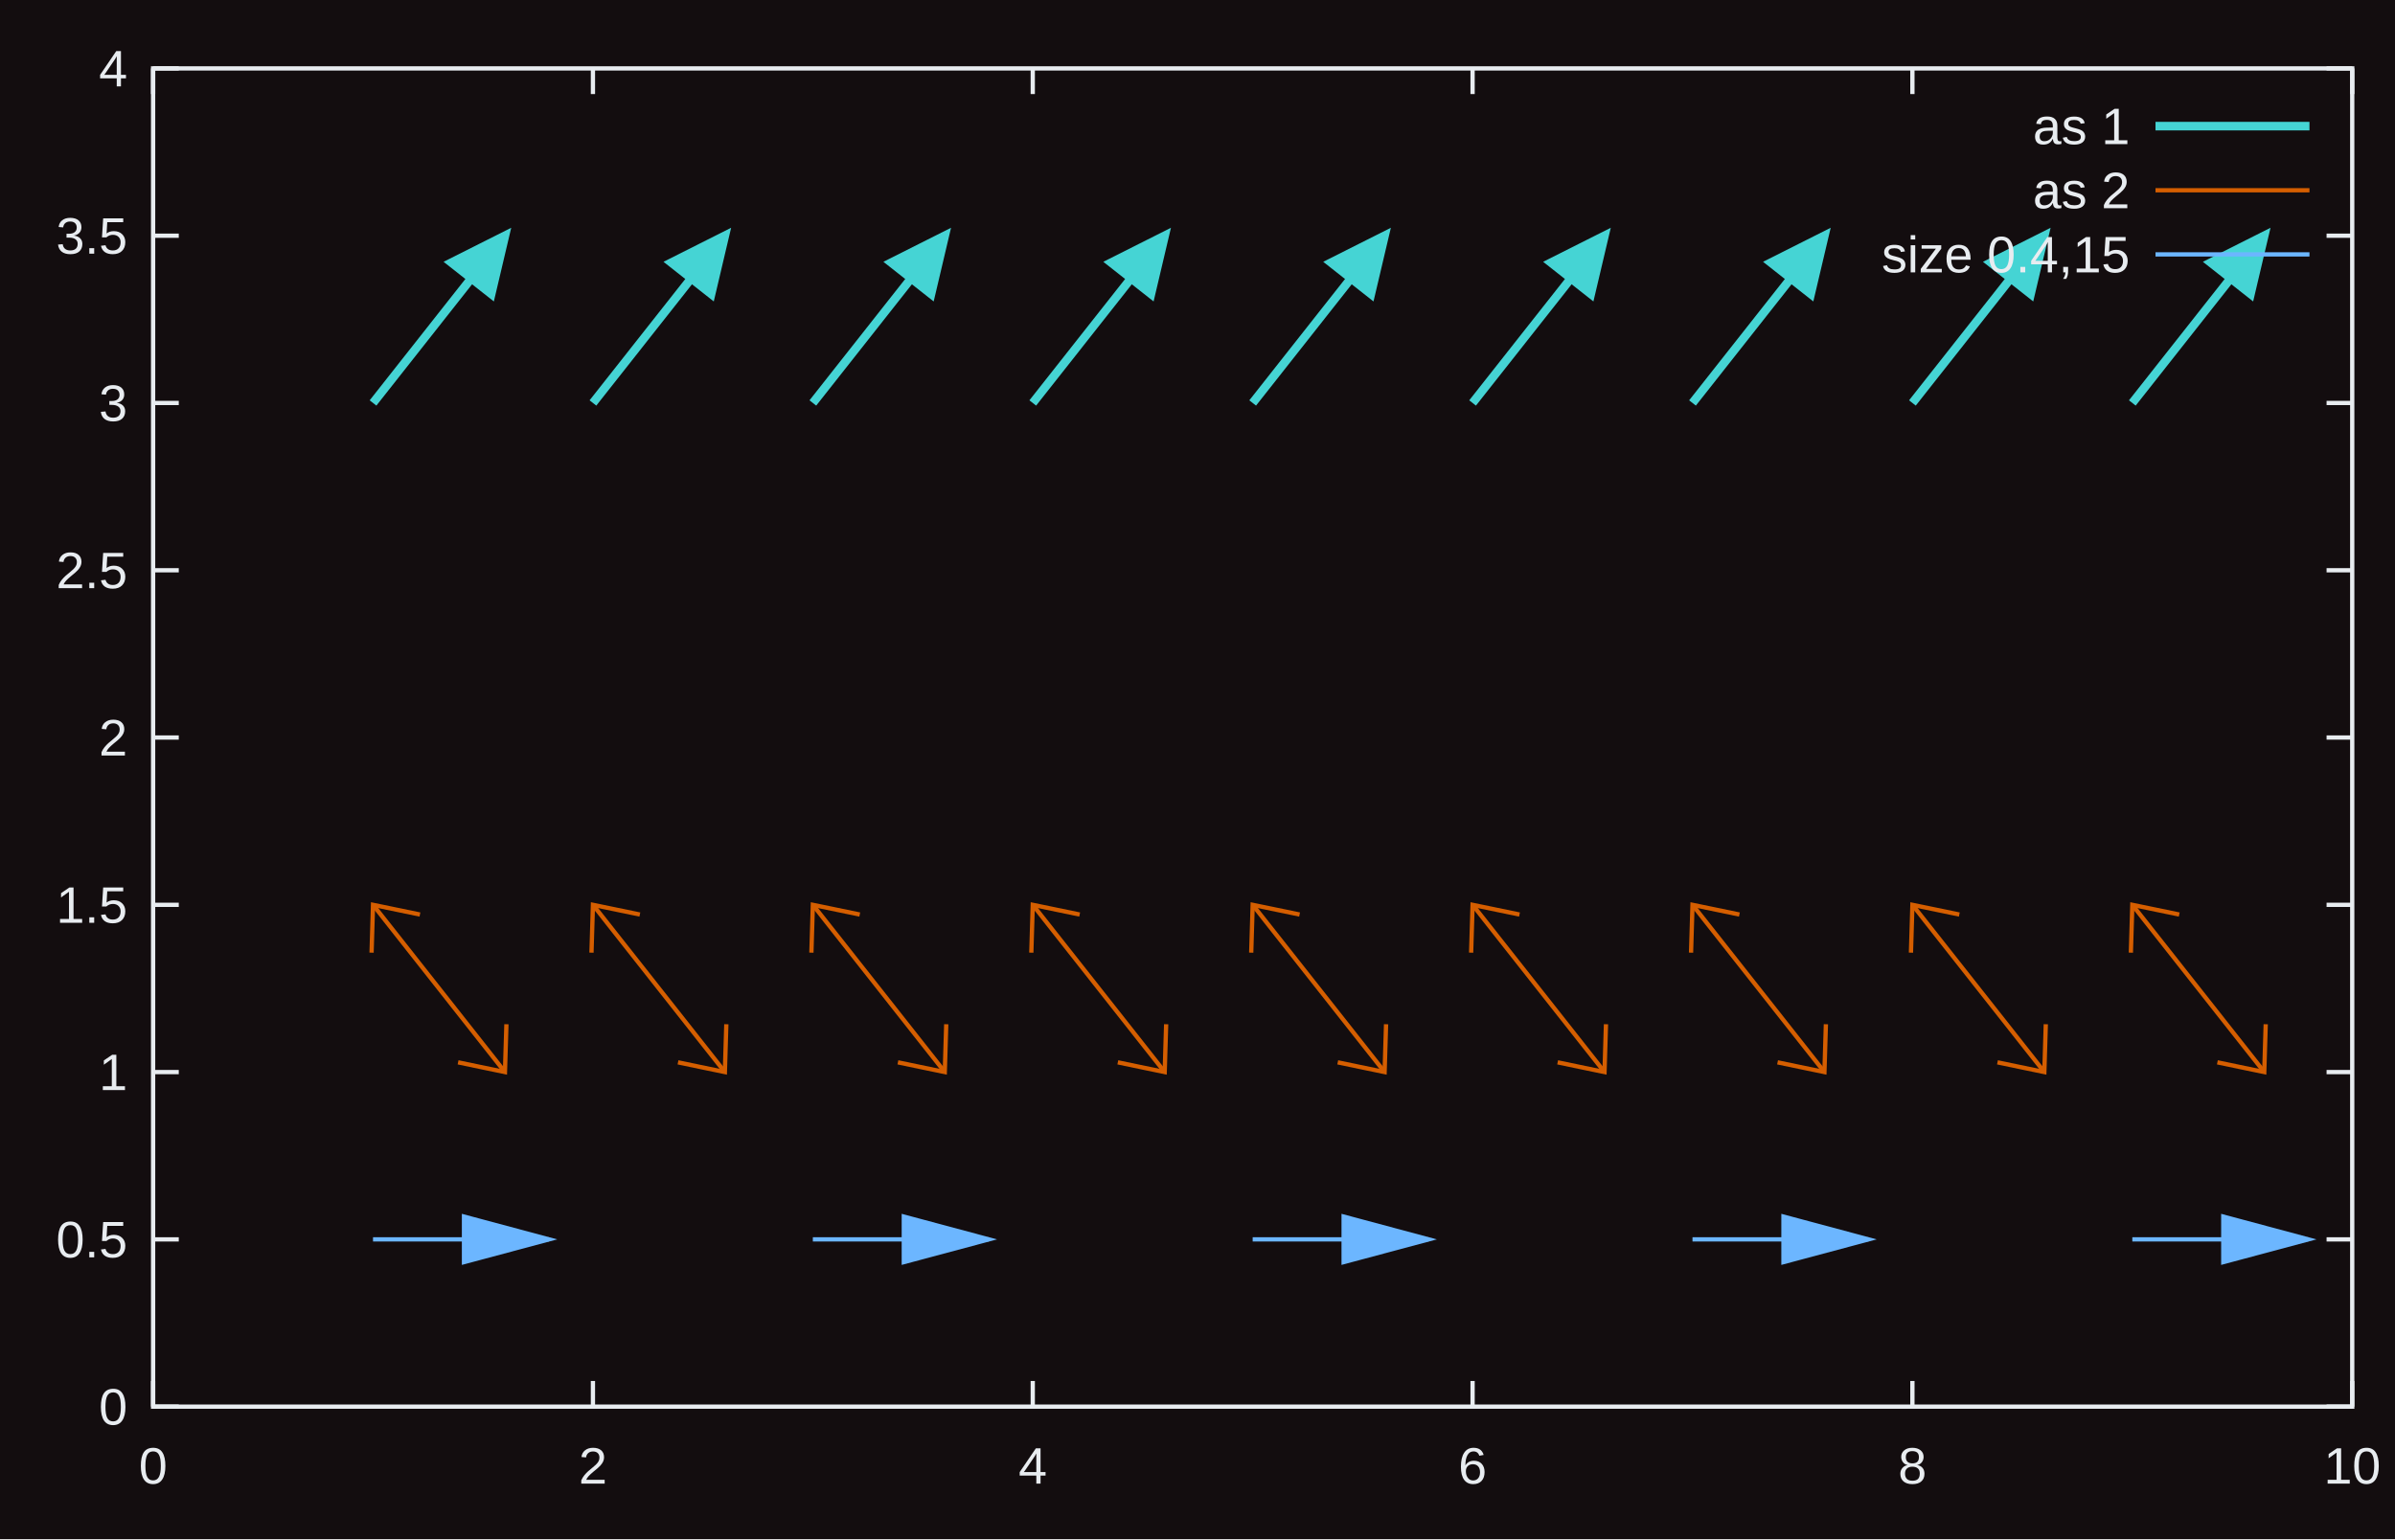
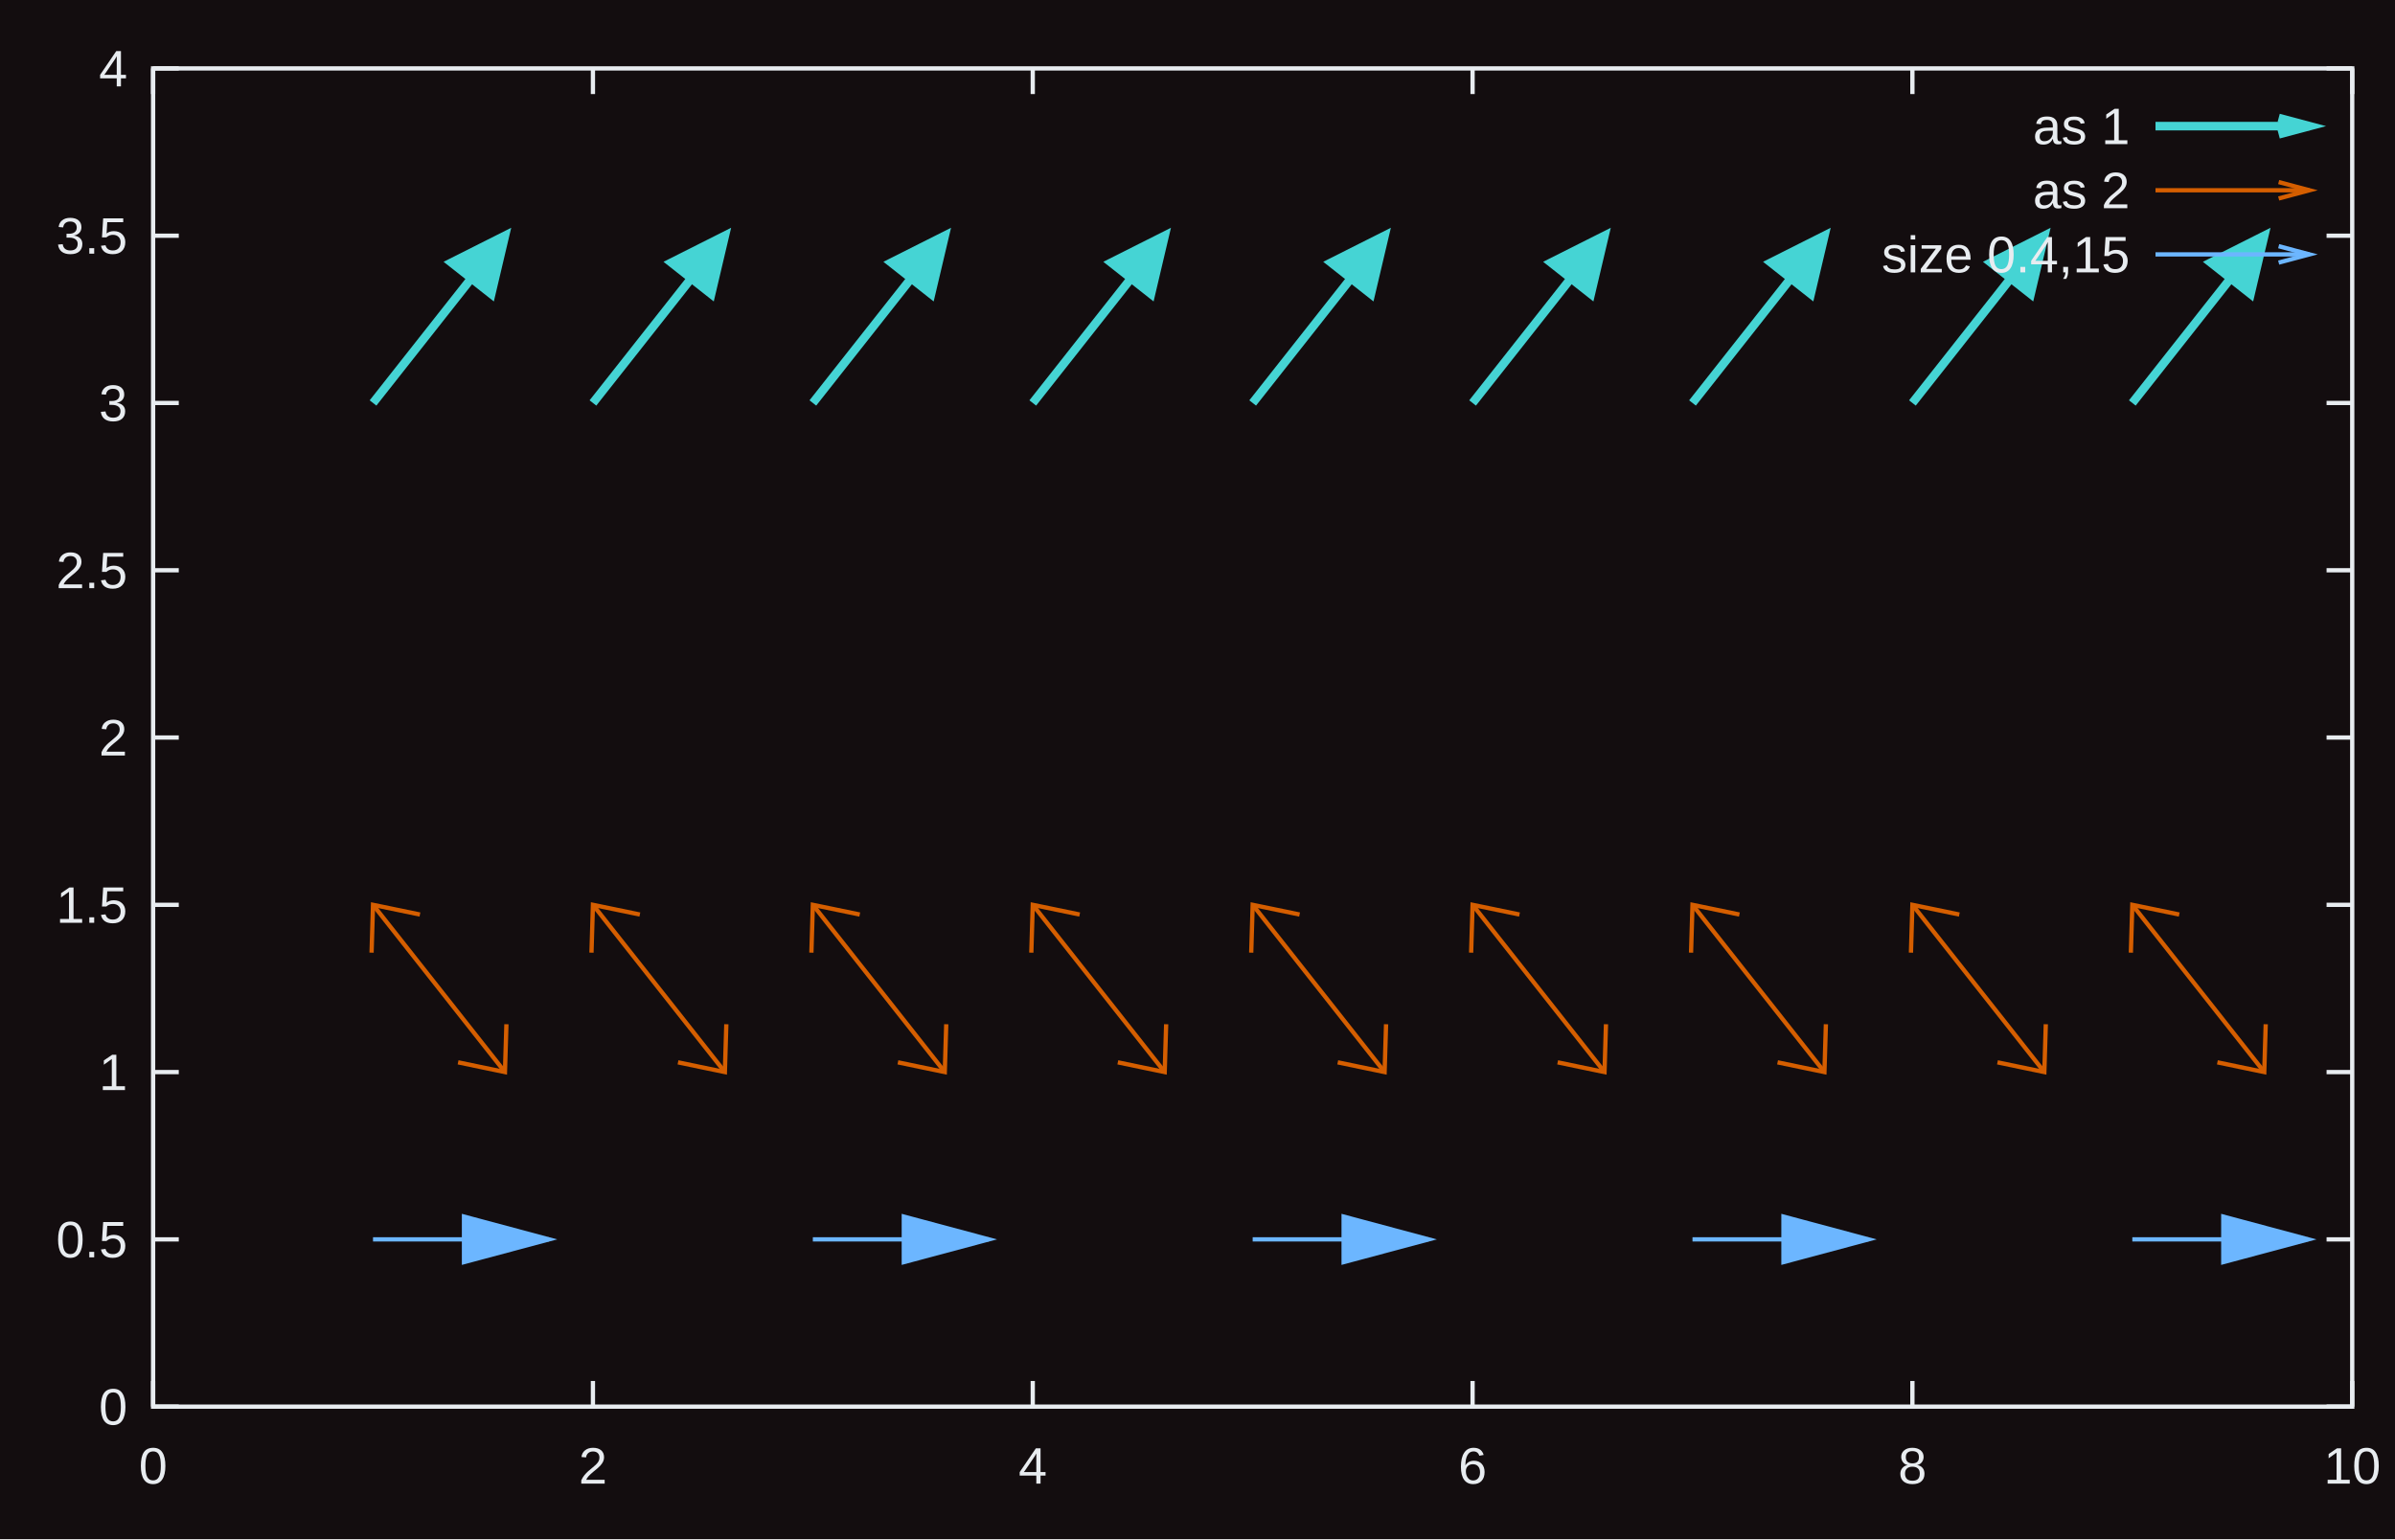
<svg xmlns="http://www.w3.org/2000/svg" width="560" height="360" viewBox="0 0 560 360" font-family="Arial,Helvetica,sans-serif" font-size="12" fill="#e8ecf0" data-theme="night" data-frame="#e8ecf0" data-grid-color="#5c4950">
  <rect x="0" y="0" width="560" height="360" fill="#130d0f" stroke="none" stroke-width="0" />
  <g class="fs-axes" data-area="35.8 550 16 329" data-x="0 1e1" data-y="0 4e0" data-log="0 0" data-grid="0" data-font-size="12" data-xformat="%h" data-yformat="%h">
    <g class="fs-grid" display="none">
      <polyline fill="none" stroke="#5c4950" stroke-width="0.5" stroke-dasharray="2,3" points="35.8,329 35.8,16" />
      <polyline fill="none" stroke="#5c4950" stroke-width="0.5" stroke-dasharray="2,3" points="138.64,329 138.64,16" />
      <polyline fill="none" stroke="#5c4950" stroke-width="0.5" stroke-dasharray="2,3" points="241.48,329 241.48,16" />
      <polyline fill="none" stroke="#5c4950" stroke-width="0.5" stroke-dasharray="2,3" points="344.32,329 344.32,16" />
      <polyline fill="none" stroke="#5c4950" stroke-width="0.5" stroke-dasharray="2,3" points="447.16,329 447.16,16" />
      <polyline fill="none" stroke="#5c4950" stroke-width="0.5" stroke-dasharray="2,3" points="550,329 550,16" />
      <polyline fill="none" stroke="#5c4950" stroke-width="0.5" stroke-dasharray="2,3" points="35.8,329 550,329" />
      <polyline fill="none" stroke="#5c4950" stroke-width="0.5" stroke-dasharray="2,3" points="35.8,289.88 550,289.88" />
      <polyline fill="none" stroke="#5c4950" stroke-width="0.5" stroke-dasharray="2,3" points="35.8,250.75 550,250.75" />
      <polyline fill="none" stroke="#5c4950" stroke-width="0.5" stroke-dasharray="2,3" points="35.8,211.63 550,211.63" />
      <polyline fill="none" stroke="#5c4950" stroke-width="0.5" stroke-dasharray="2,3" points="35.8,172.5 550,172.5" />
      <polyline fill="none" stroke="#5c4950" stroke-width="0.5" stroke-dasharray="2,3" points="35.8,133.38 550,133.38" />
      <polyline fill="none" stroke="#5c4950" stroke-width="0.5" stroke-dasharray="2,3" points="35.8,94.25 550,94.25" />
      <polyline fill="none" stroke="#5c4950" stroke-width="0.5" stroke-dasharray="2,3" points="35.8,55.13 550,55.13" />
      <polyline fill="none" stroke="#5c4950" stroke-width="0.5" stroke-dasharray="2,3" points="35.8,16 550,16" />
    </g>
    <svg class="fs-plot" x="35.8" y="16" width="514.2" height="313" viewBox="0 0 1 1" preserveAspectRatio="none" overflow="hidden">
      <g class="fs-series" data-series="1">
        <path class="fs-vectors" data-head="1" data-length="14" data-angle="25" data-filled="1" fill="none" stroke="#45d4d4" stroke-width="2" vector-effect="non-scaling-stroke" d="M0.1,0.25L0.16,0.125M0.2,0.25L0.26,0.125M0.3,0.25L0.36,0.125M0.4,0.25L0.46,0.125 M0.5,0.25L0.56,0.125M0.6,0.25L0.66,0.125M0.7,0.25L0.76,0.125M0.8,0.25L0.86,0.125 M0.9,0.25L0.96,0.125" />
      </g>
      <g class="fs-series" data-series="2">
        <path class="fs-vectors" data-head="3" data-length="11.2" data-angle="40" data-filled="0" fill="none" stroke="#d55e00" stroke-width="1" vector-effect="non-scaling-stroke" d="M0.1,0.625L0.16,0.75M0.2,0.625L0.26,0.75M0.3,0.625L0.36,0.75M0.4,0.625L0.46,0.75 M0.5,0.625L0.56,0.75M0.6,0.625L0.66,0.75M0.7,0.625L0.76,0.75M0.8,0.625L0.86,0.75 M0.9,0.625L0.96,0.75" />
      </g>
      <g class="fs-series" data-series="3">
        <path class="fs-vectors" data-head="1" data-length="20.57" data-angle="15" data-filled="1" fill="none" stroke="#6cb6ff" stroke-width="1" vector-effect="non-scaling-stroke" d="M0.1,0.875L0.18,0.875M0.3,0.875L0.38,0.875M0.5,0.875L0.58,0.875M0.7,0.875L0.78,0.875 M0.9,0.875L0.98,0.875" />
      </g>
    </svg>
    <svg class="fs-heads" x="35.8" y="16" width="514.2" height="313" viewBox="0 0 514.2 313" overflow="hidden">
      <g data-series="1">
        <polygon points="69.77,45.42 82.27,39.13 79.06,52.75" fill="#45d4d4" stroke="#45d4d4" stroke-width="2" />
        <polygon points="121.19,45.42 133.69,39.13 130.48,52.75" fill="#45d4d4" stroke="#45d4d4" stroke-width="2" />
        <polygon points="172.61,45.42 185.11,39.13 181.9,52.75" fill="#45d4d4" stroke="#45d4d4" stroke-width="2" />
        <polygon points="224.03,45.42 236.53,39.13 233.32,52.75" fill="#45d4d4" stroke="#45d4d4" stroke-width="2" />
        <polygon points="275.45,45.42 287.95,39.13 284.74,52.75" fill="#45d4d4" stroke="#45d4d4" stroke-width="2" />
        <polygon points="326.87,45.42 339.37,39.13 336.16,52.75" fill="#45d4d4" stroke="#45d4d4" stroke-width="2" />
        <polygon points="378.29,45.42 390.79,39.13 387.58,52.75" fill="#45d4d4" stroke="#45d4d4" stroke-width="2" />
        <polygon points="429.71,45.42 442.21,39.13 439,52.75" fill="#45d4d4" stroke="#45d4d4" stroke-width="2" />
        <polygon points="481.13,45.42 493.63,39.13 490.42,52.75" fill="#45d4d4" stroke="#45d4d4" stroke-width="2" />
      </g>
      <g data-series="2">
        <polyline points="82.61,223.56 82.27,234.75 71.31,232.47" fill="none" stroke="#d55e00" stroke-width="1" />
        <polyline points="51.08,206.82 51.42,195.63 62.39,197.9" fill="none" stroke="#d55e00" stroke-width="1" />
        <polyline points="134.03,223.56 133.69,234.75 122.73,232.47" fill="none" stroke="#d55e00" stroke-width="1" />
        <polyline points="102.5,206.82 102.84,195.63 113.81,197.9" fill="none" stroke="#d55e00" stroke-width="1" />
        <polyline points="185.45,223.56 185.11,234.75 174.15,232.47" fill="none" stroke="#d55e00" stroke-width="1" />
        <polyline points="153.92,206.82 154.26,195.63 165.23,197.9" fill="none" stroke="#d55e00" stroke-width="1" />
        <polyline points="236.87,223.56 236.53,234.75 225.57,232.47" fill="none" stroke="#d55e00" stroke-width="1" />
        <polyline points="205.34,206.82 205.68,195.63 216.65,197.9" fill="none" stroke="#d55e00" stroke-width="1" />
        <polyline points="288.29,223.56 287.95,234.75 276.99,232.47" fill="none" stroke="#d55e00" stroke-width="1" />
        <polyline points="256.76,206.82 257.1,195.63 268.07,197.9" fill="none" stroke="#d55e00" stroke-width="1" />
        <polyline points="339.71,223.56 339.37,234.75 328.41,232.47" fill="none" stroke="#d55e00" stroke-width="1" />
        <polyline points="308.18,206.82 308.52,195.63 319.49,197.9" fill="none" stroke="#d55e00" stroke-width="1" />
        <polyline points="391.13,223.56 390.79,234.75 379.83,232.47" fill="none" stroke="#d55e00" stroke-width="1" />
        <polyline points="359.6,206.82 359.94,195.63 370.91,197.9" fill="none" stroke="#d55e00" stroke-width="1" />
        <polyline points="442.55,223.56 442.21,234.75 431.25,232.47" fill="none" stroke="#d55e00" stroke-width="1" />
        <polyline points="411.02,206.82 411.36,195.63 422.33,197.9" fill="none" stroke="#d55e00" stroke-width="1" />
        <polyline points="493.97,223.56 493.63,234.75 482.67,232.47" fill="none" stroke="#d55e00" stroke-width="1" />
        <polyline points="462.44,206.82 462.78,195.63 473.75,197.9" fill="none" stroke="#d55e00" stroke-width="1" />
      </g>
      <g data-series="3">
        <polygon points="72.69,268.55 92.56,273.88 72.69,279.2" fill="#6cb6ff" stroke="#6cb6ff" stroke-width="1" />
        <polygon points="175.53,268.55 195.4,273.88 175.53,279.2" fill="#6cb6ff" stroke="#6cb6ff" stroke-width="1" />
        <polygon points="278.37,268.55 298.24,273.88 278.37,279.2" fill="#6cb6ff" stroke="#6cb6ff" stroke-width="1" />
        <polygon points="381.21,268.55 401.08,273.88 381.21,279.2" fill="#6cb6ff" stroke="#6cb6ff" stroke-width="1" />
        <polygon points="484.05,268.55 503.92,273.88 484.05,279.2" fill="#6cb6ff" stroke="#6cb6ff" stroke-width="1" />
      </g>
    </svg>
    <rect x="35.8" y="16" width="514.2" height="313" fill="none" stroke="#e8ecf0" stroke-width="1" />
    <g class="fs-xticks">
      <polyline fill="none" stroke="#e8ecf0" stroke-width="1" points="35.8,329 35.8,323" />
      <polyline fill="none" stroke="#e8ecf0" stroke-width="1" points="35.8,16 35.8,22" />
      <text x="35.8" y="347" text-anchor="middle">0</text>
      <polyline fill="none" stroke="#e8ecf0" stroke-width="1" points="138.64,329 138.64,323" />
      <polyline fill="none" stroke="#e8ecf0" stroke-width="1" points="138.64,16 138.64,22" />
      <text x="138.64" y="347" text-anchor="middle">2</text>
      <polyline fill="none" stroke="#e8ecf0" stroke-width="1" points="241.48,329 241.48,323" />
      <polyline fill="none" stroke="#e8ecf0" stroke-width="1" points="241.48,16 241.48,22" />
      <text x="241.48" y="347" text-anchor="middle">4</text>
      <polyline fill="none" stroke="#e8ecf0" stroke-width="1" points="344.32,329 344.32,323" />
      <polyline fill="none" stroke="#e8ecf0" stroke-width="1" points="344.32,16 344.32,22" />
      <text x="344.32" y="347" text-anchor="middle">6</text>
      <polyline fill="none" stroke="#e8ecf0" stroke-width="1" points="447.16,329 447.16,323" />
      <polyline fill="none" stroke="#e8ecf0" stroke-width="1" points="447.16,16 447.16,22" />
      <text x="447.16" y="347" text-anchor="middle">8</text>
      <polyline fill="none" stroke="#e8ecf0" stroke-width="1" points="550,329 550,323" />
      <polyline fill="none" stroke="#e8ecf0" stroke-width="1" points="550,16 550,22" />
      <text x="550" y="347" text-anchor="middle">10</text>
    </g>
    <g class="fs-yticks">
      <polyline fill="none" stroke="#e8ecf0" stroke-width="1" points="35.8,329 41.8,329" />
      <polyline fill="none" stroke="#e8ecf0" stroke-width="1" points="550,329 544,329" />
      <text x="29.8" y="333.2" text-anchor="end">0</text>
      <polyline fill="none" stroke="#e8ecf0" stroke-width="1" points="35.8,289.88 41.8,289.88" />
      <polyline fill="none" stroke="#e8ecf0" stroke-width="1" points="550,289.88 544,289.88" />
      <text x="29.8" y="294.08" text-anchor="end">0.5</text>
      <polyline fill="none" stroke="#e8ecf0" stroke-width="1" points="35.8,250.75 41.8,250.75" />
      <polyline fill="none" stroke="#e8ecf0" stroke-width="1" points="550,250.75 544,250.75" />
      <text x="29.8" y="254.95" text-anchor="end">1</text>
      <polyline fill="none" stroke="#e8ecf0" stroke-width="1" points="35.8,211.63 41.8,211.63" />
      <polyline fill="none" stroke="#e8ecf0" stroke-width="1" points="550,211.63 544,211.63" />
      <text x="29.8" y="215.83" text-anchor="end">1.5</text>
      <polyline fill="none" stroke="#e8ecf0" stroke-width="1" points="35.8,172.5 41.8,172.5" />
      <polyline fill="none" stroke="#e8ecf0" stroke-width="1" points="550,172.5 544,172.5" />
      <text x="29.8" y="176.7" text-anchor="end">2</text>
      <polyline fill="none" stroke="#e8ecf0" stroke-width="1" points="35.8,133.38 41.8,133.38" />
      <polyline fill="none" stroke="#e8ecf0" stroke-width="1" points="550,133.38 544,133.38" />
      <text x="29.8" y="137.57" text-anchor="end">2.5</text>
      <polyline fill="none" stroke="#e8ecf0" stroke-width="1" points="35.8,94.25 41.8,94.25" />
      <polyline fill="none" stroke="#e8ecf0" stroke-width="1" points="550,94.25 544,94.25" />
      <text x="29.8" y="98.45" text-anchor="end">3</text>
      <polyline fill="none" stroke="#e8ecf0" stroke-width="1" points="35.8,55.13 41.8,55.13" />
      <polyline fill="none" stroke="#e8ecf0" stroke-width="1" points="550,55.13 544,55.13" />
      <text x="29.8" y="59.33" text-anchor="end">3.5</text>
      <polyline fill="none" stroke="#e8ecf0" stroke-width="1" points="35.8,16 41.8,16" />
      <polyline fill="none" stroke="#e8ecf0" stroke-width="1" points="550,16 544,16" />
      <text x="29.8" y="20.2" text-anchor="end">4</text>
    </g>
    <g class="fs-key-entry" data-series="1">
      <polyline fill="none" stroke="#45d4d4" stroke-width="2" points="504,29.5 540,29.5" />
+       <polyline fill="none" stroke="#45d4d4" stroke-width="2" points="532.8,31.42 540,29.5 532.8,27.58" />
      <text x="498" y="33.7" text-anchor="end">as 1</text>
    </g>
    <g class="fs-key-entry" data-series="2">
      <polyline fill="none" stroke="#d55e00" stroke-width="1" points="504,44.5 540,44.5" />
+       <polyline fill="none" stroke="#d55e00" stroke-width="1" points="532.8,46.42 540,44.5 532.8,42.58" />
      <text x="498" y="48.7" text-anchor="end">as 2</text>
    </g>
    <g class="fs-key-entry" data-series="3">
      <polyline fill="none" stroke="#6cb6ff" stroke-width="1" points="504,59.5 540,59.5" />
+       <polyline fill="none" stroke="#6cb6ff" stroke-width="1" points="532.8,61.42 540,59.5 532.8,57.58" />
      <text x="498" y="63.7" text-anchor="end">size 0.4,15</text>
    </g>
  </g>
</svg>
